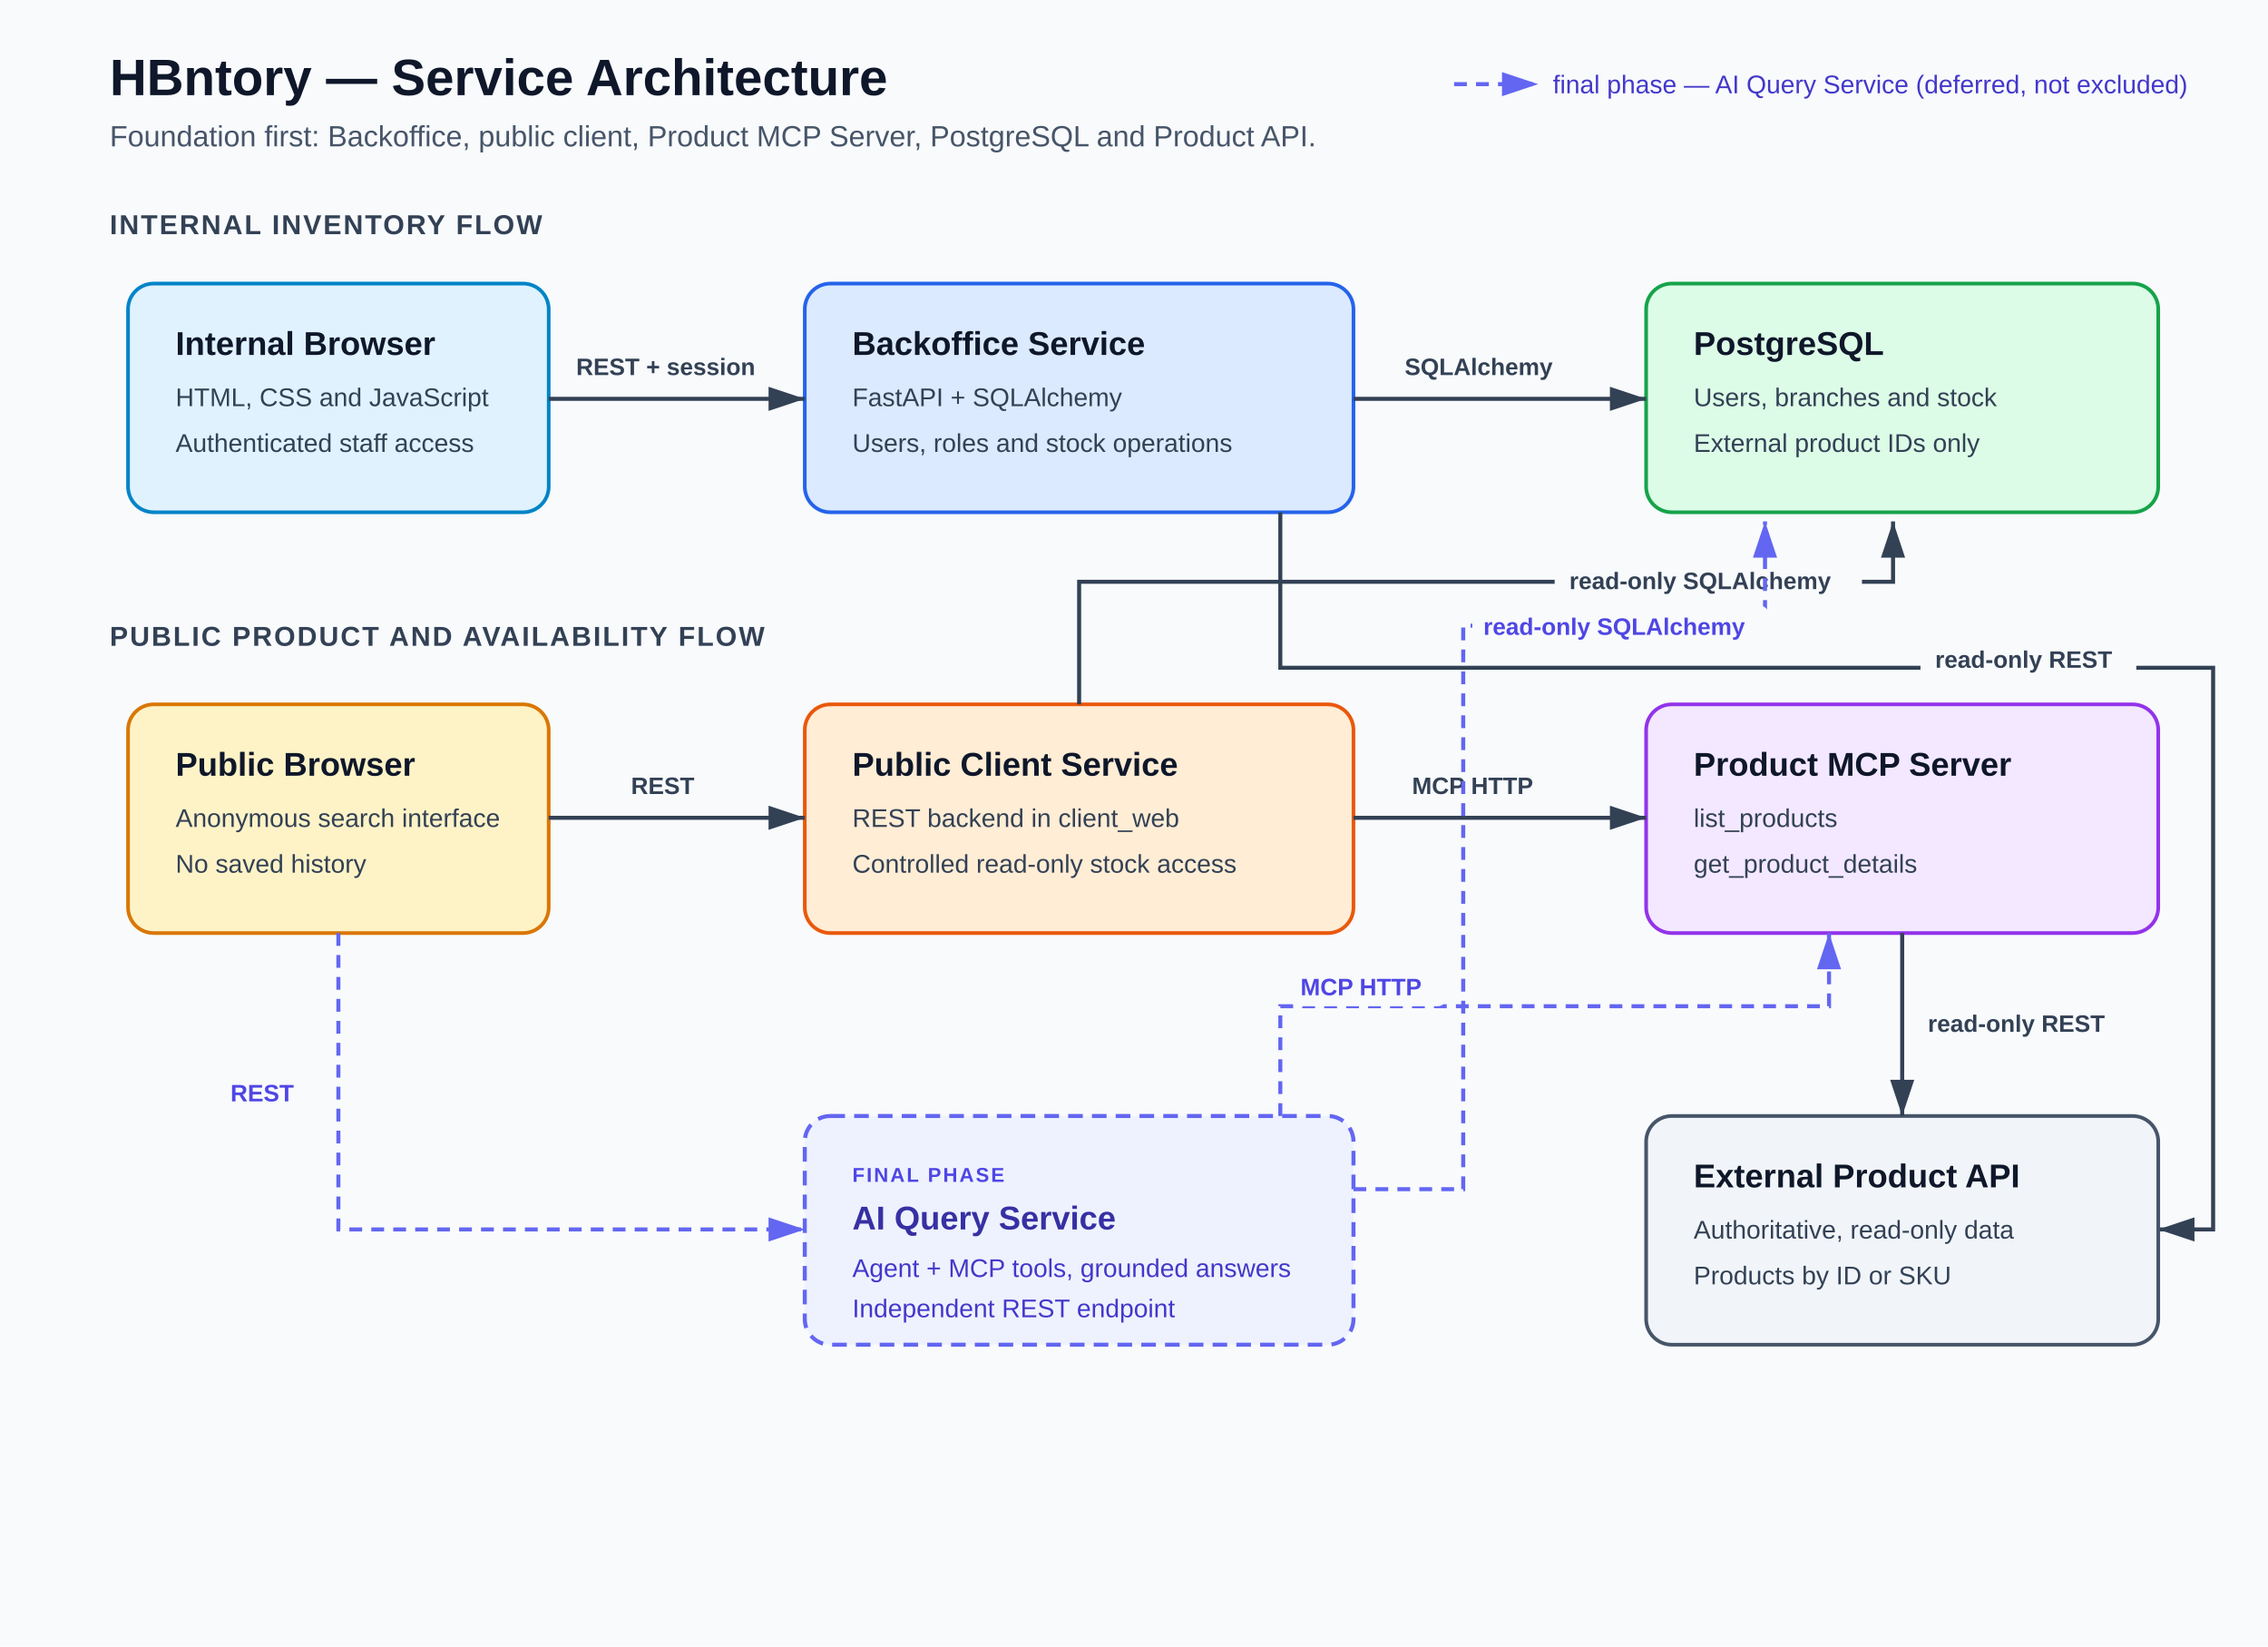
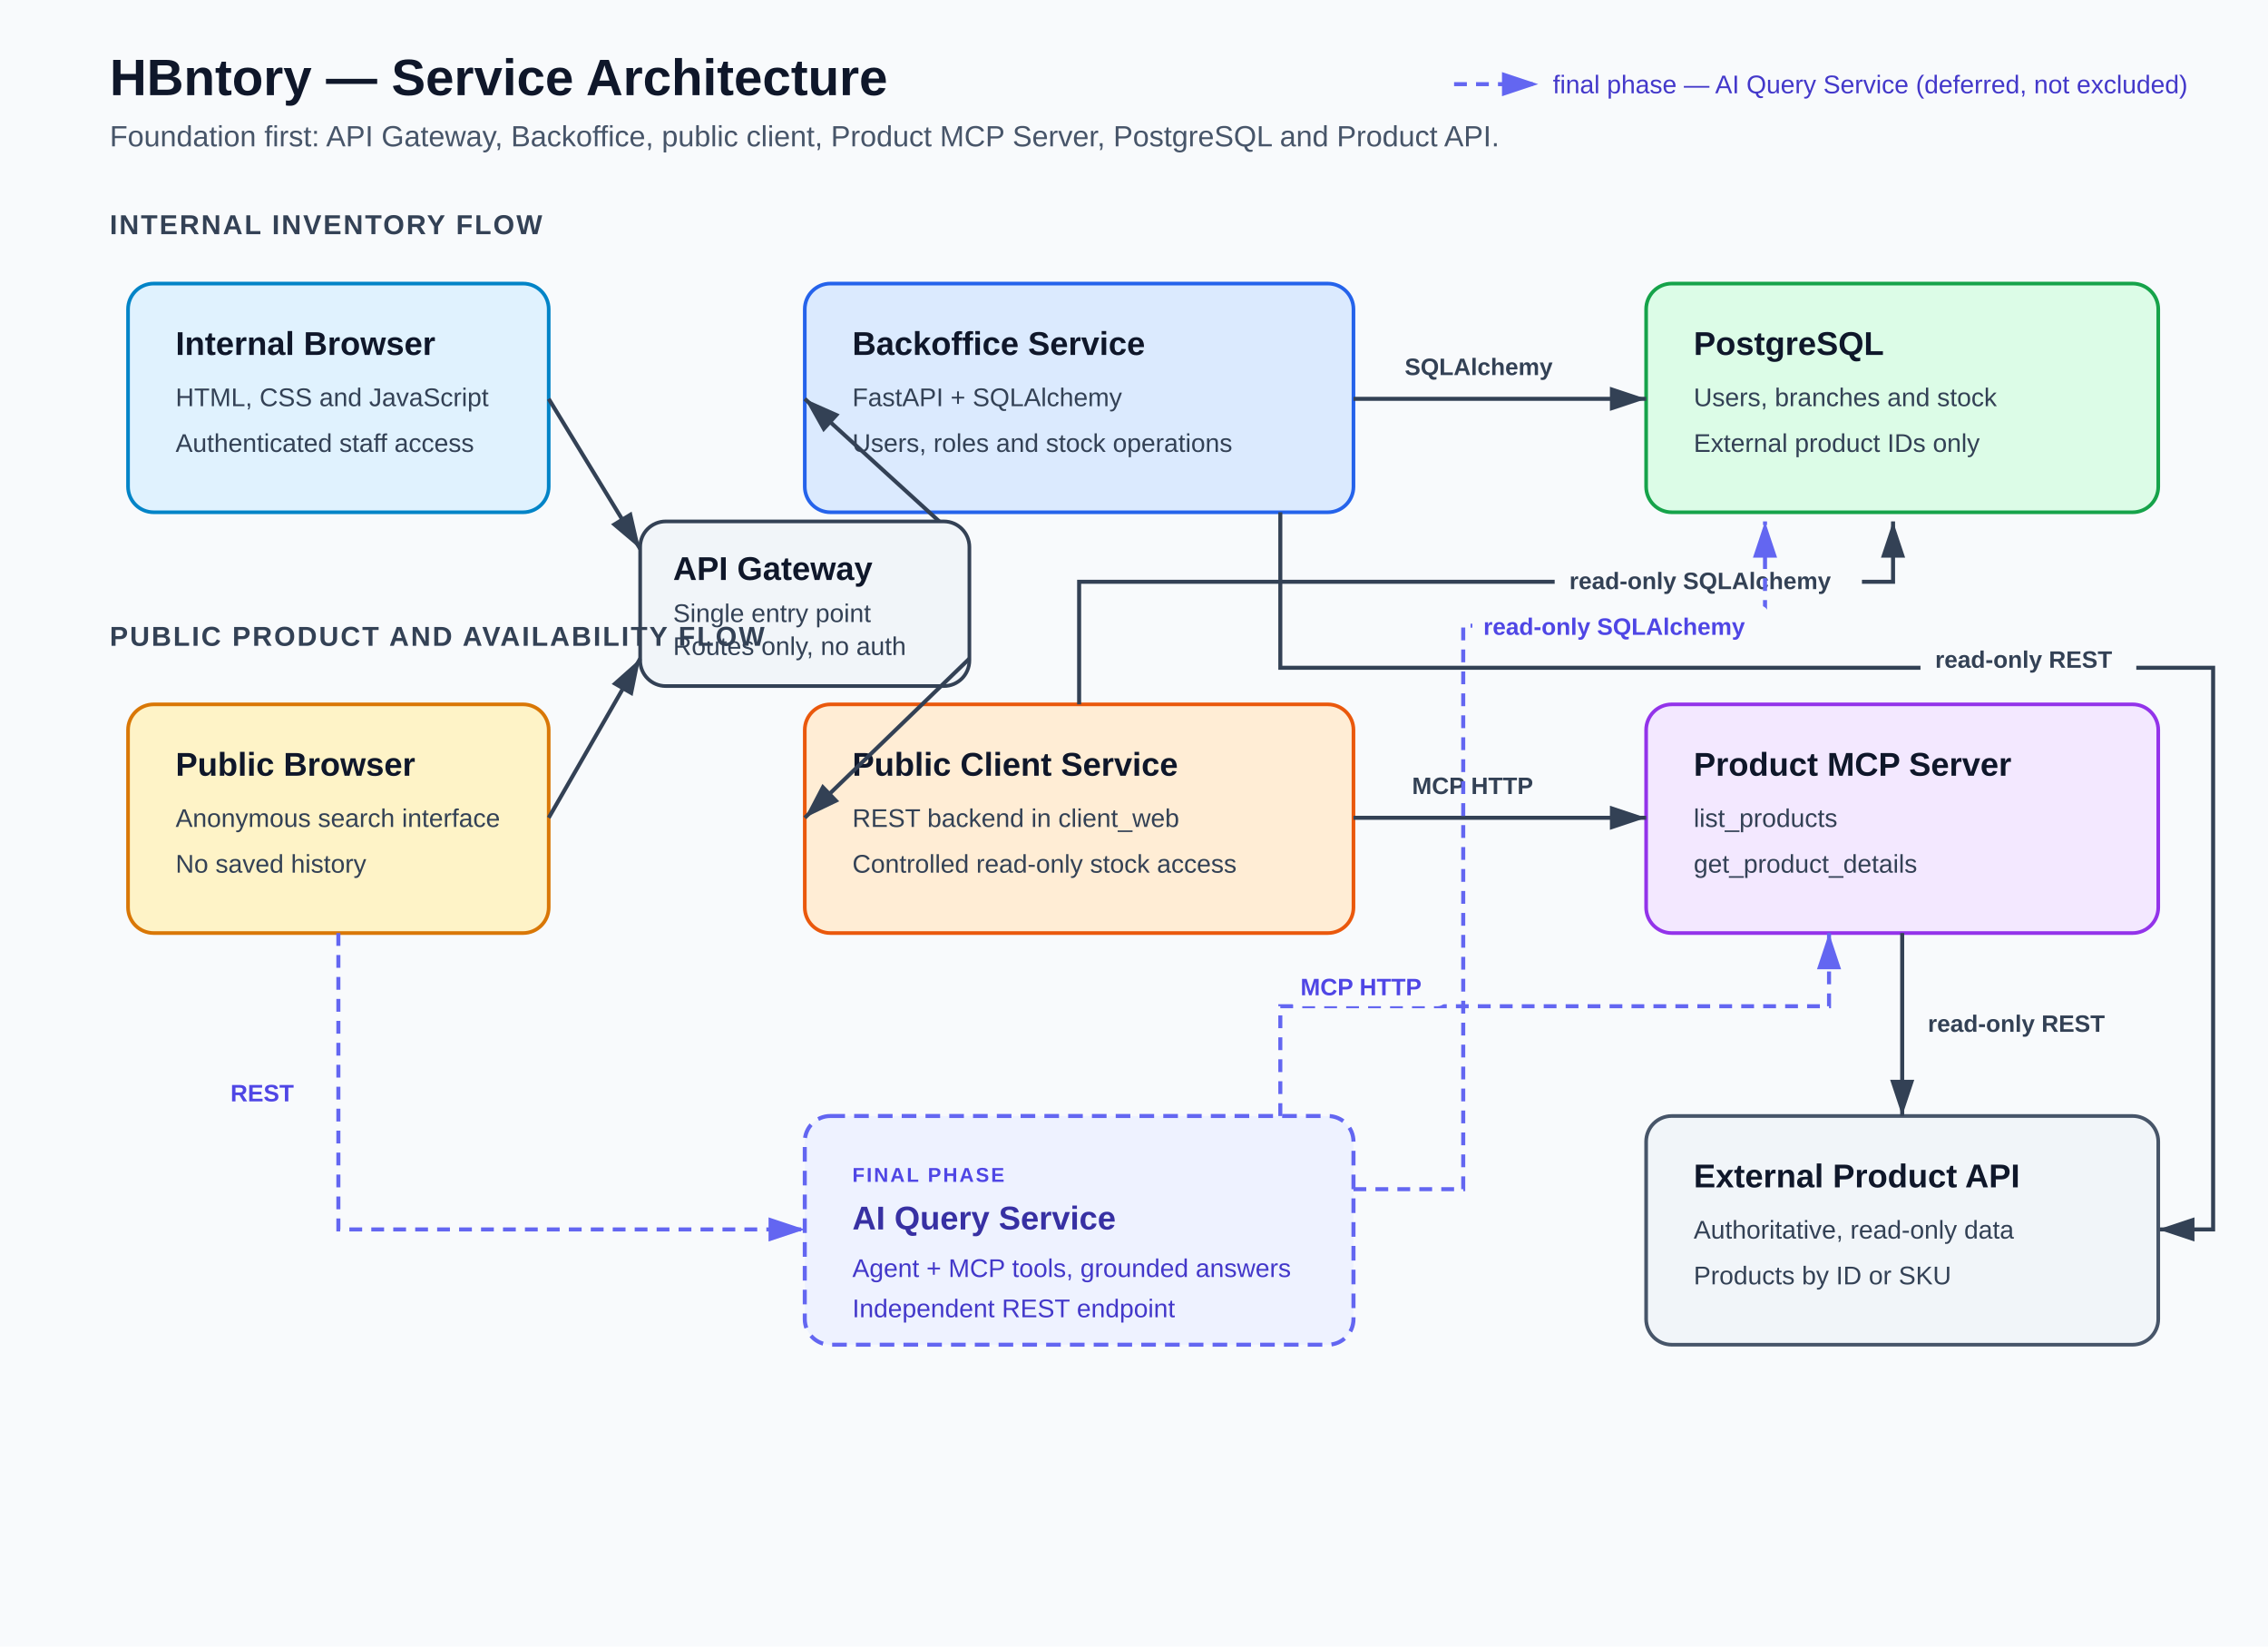
<svg xmlns="http://www.w3.org/2000/svg" width="1240" height="900" viewBox="0 0 1240 900" role="img" aria-labelledby="title description">
  <defs>
    <marker id="arrow" markerWidth="10" markerHeight="10" refX="9" refY="3" orient="auto" markerUnits="strokeWidth">
      <path d="M0,0 L0,6 L9,3 z" fill="#334155" />
    </marker>
    <marker id="arrow-ai" markerWidth="10" markerHeight="10" refX="9" refY="3" orient="auto" markerUnits="strokeWidth">
      <path d="M0,0 L0,6 L9,3 z" fill="#6366f1" />
    </marker>
    <style>
      .title { font: 700 28px Arial, sans-serif; fill: #0f172a; }
      .subtitle { font: 16px Arial, sans-serif; fill: #475569; }
      .section { font: 700 15px Arial, sans-serif; fill: #334155; letter-spacing: 1px; }
      .box-title { font: 700 18px Arial, sans-serif; fill: #0f172a; }
      .box-text { font: 14px Arial, sans-serif; fill: #334155; }
      .edge { fill: none; stroke: #334155; stroke-width: 2.2; marker-end: url(#arrow); }
      .edge-label { font: 600 13px Arial, sans-serif; fill: #334155; }
      .edge-ai { fill: none; stroke: #6366f1; stroke-width: 2.2; stroke-dasharray: 7 5; marker-end: url(#arrow-ai); }
      .edge-label-ai { font: 600 13px Arial, sans-serif; fill: #4f46e5; }
      .ai-title { font: 700 18px Arial, sans-serif; fill: #3730a3; }
      .ai-text { font: 14px Arial, sans-serif; fill: #4338ca; }
      .ai-tag { font: 700 11px Arial, sans-serif; fill: #4f46e5; letter-spacing: 1px; }
      .legend { font: 14px Arial, sans-serif; fill: #4338ca; }
    </style>
  </defs>
  <rect width="1240" height="900" fill="#f8fafc" />
  <text x="60" y="52" class="title">HBntory — Service Architecture</text>
-   <text x="60" y="80" class="subtitle">Foundation first: Backoffice, public client, Product MCP Server, PostgreSQL and Product API.</text>
+   <text x="60" y="80" class="subtitle">Foundation first: API Gateway, Backoffice, public client, Product MCP Server, PostgreSQL and Product API.</text>
  <line x1="795" y1="46" x2="841" y2="46" class="edge-ai" />
  <text x="849" y="51" class="legend">final phase — AI Query Service (deferred, not excluded)</text>
  <text x="60" y="128" class="section">INTERNAL INVENTORY FLOW</text>
  <rect x="70" y="155" width="230" height="125" rx="14" fill="#e0f2fe" stroke="#0284c7" stroke-width="2" />
  <text x="96" y="194" class="box-title">Internal Browser</text>
  <text x="96" y="222" class="box-text">HTML, CSS and JavaScript</text>
  <text x="96" y="247" class="box-text">Authenticated staff access</text>
  <rect x="440" y="155" width="300" height="125" rx="14" fill="#dbeafe" stroke="#2563eb" stroke-width="2" />
  <text x="466" y="194" class="box-title">Backoffice Service</text>
  <text x="466" y="222" class="box-text">FastAPI + SQLAlchemy</text>
  <text x="466" y="247" class="box-text">Users, roles and stock operations</text>
  <rect x="900" y="155" width="280" height="125" rx="14" fill="#dcfce7" stroke="#16a34a" stroke-width="2" />
  <text x="926" y="194" class="box-title">PostgreSQL</text>
  <text x="926" y="222" class="box-text">Users, branches and stock</text>
  <text x="926" y="247" class="box-text">External product IDs only</text>
-   <path d="M300 218 H440" class="edge" />
-   <text x="315" y="205" class="edge-label">REST + session</text>
+   <path d="M300 218 L350 300" class="edge" />
+   <path d="M530 300 L440 218" class="edge" />
  <path d="M740 218 H900" class="edge" />
  <text x="768" y="205" class="edge-label">SQLAlchemy</text>
+   <rect x="350" y="285" width="180" height="90" rx="14" fill="#f1f5f9" stroke="#334155" stroke-width="2" />
+   <text x="368" y="317" class="box-title">API Gateway</text>
+   <text x="368" y="340" class="box-text">Single entry point</text>
+   <text x="368" y="358" class="box-text">Routes only, no auth</text>
  <text x="60" y="353" class="section">PUBLIC PRODUCT AND AVAILABILITY FLOW</text>
  <rect x="70" y="385" width="230" height="125" rx="14" fill="#fef3c7" stroke="#d97706" stroke-width="2" />
  <text x="96" y="424" class="box-title">Public Browser</text>
  <text x="96" y="452" class="box-text">Anonymous search interface</text>
  <text x="96" y="477" class="box-text">No saved history</text>
  <rect x="440" y="385" width="300" height="125" rx="14" fill="#ffedd5" stroke="#ea580c" stroke-width="2" />
  <text x="466" y="424" class="box-title">Public Client Service</text>
  <text x="466" y="452" class="box-text">REST backend in client_web</text>
  <text x="466" y="477" class="box-text">Controlled read-only stock access</text>
  <rect x="900" y="385" width="280" height="125" rx="14" fill="#f3e8ff" stroke="#9333ea" stroke-width="2" />
  <text x="926" y="424" class="box-title">Product MCP Server</text>
  <text x="926" y="452" class="box-text">list_products</text>
  <text x="926" y="477" class="box-text">get_product_details</text>
-   <path d="M300 447 H440" class="edge" />
-   <text x="345" y="434" class="edge-label">REST</text>
+   <path d="M300 447 L350 360" class="edge" />
+   <path d="M530 360 L440 447" class="edge" />
  <path d="M740 447 H900" class="edge" />
  <text x="772" y="434" class="edge-label">MCP HTTP</text>
  <path d="M590 385 V318 H1035 V285" class="edge" />
  <rect x="850" y="306" width="168" height="22" rx="5" fill="#f8fafc" />
  <text x="858" y="322" class="edge-label">read-only SQLAlchemy</text>
  <path d="M700 280 V365 H1210 V672 H1180" class="edge" />
  <rect x="1050" y="349" width="118" height="22" rx="5" fill="#f8fafc" />
  <text x="1058" y="365" class="edge-label">read-only REST</text>
  <rect x="440" y="610" width="300" height="125" rx="14" fill="#eef2ff" stroke="#6366f1" stroke-width="2.2" stroke-dasharray="8 5" />
  <text x="466" y="646" class="ai-tag">FINAL PHASE</text>
  <text x="466" y="672" class="ai-title">AI Query Service</text>
  <text x="466" y="698" class="ai-text">Agent + MCP tools, grounded answers</text>
  <text x="466" y="720" class="ai-text">Independent REST endpoint</text>
  <rect x="900" y="610" width="280" height="125" rx="14" fill="#f1f5f9" stroke="#475569" stroke-width="2" />
  <text x="926" y="649" class="box-title">External Product API</text>
  <text x="926" y="677" class="box-text">Authoritative, read-only data</text>
  <text x="926" y="702" class="box-text">Products by ID or SKU</text>
  <path d="M1040 510 V610" class="edge" />
  <rect x="1046" y="548" width="118" height="22" rx="5" fill="#f8fafc" />
  <text x="1054" y="564" class="edge-label">read-only REST</text>
  <path d="M185 510 V672 H440" class="edge-ai" />
  <rect x="120" y="586" width="60" height="22" rx="5" fill="#f8fafc" />
  <text x="126" y="602" class="edge-label-ai">REST</text>
  <path d="M700 610 V550 H1000 V510" class="edge-ai" />
  <rect x="705" y="528" width="86" height="22" rx="5" fill="#f8fafc" />
  <text x="711" y="544" class="edge-label-ai">MCP HTTP</text>
  <path d="M740 650 H800 V342 H965 V285" class="edge-ai" />
  <rect x="805" y="331" width="162" height="22" rx="5" fill="#f8fafc" />
  <text x="811" y="347" class="edge-label-ai">read-only SQLAlchemy</text>
</svg>
